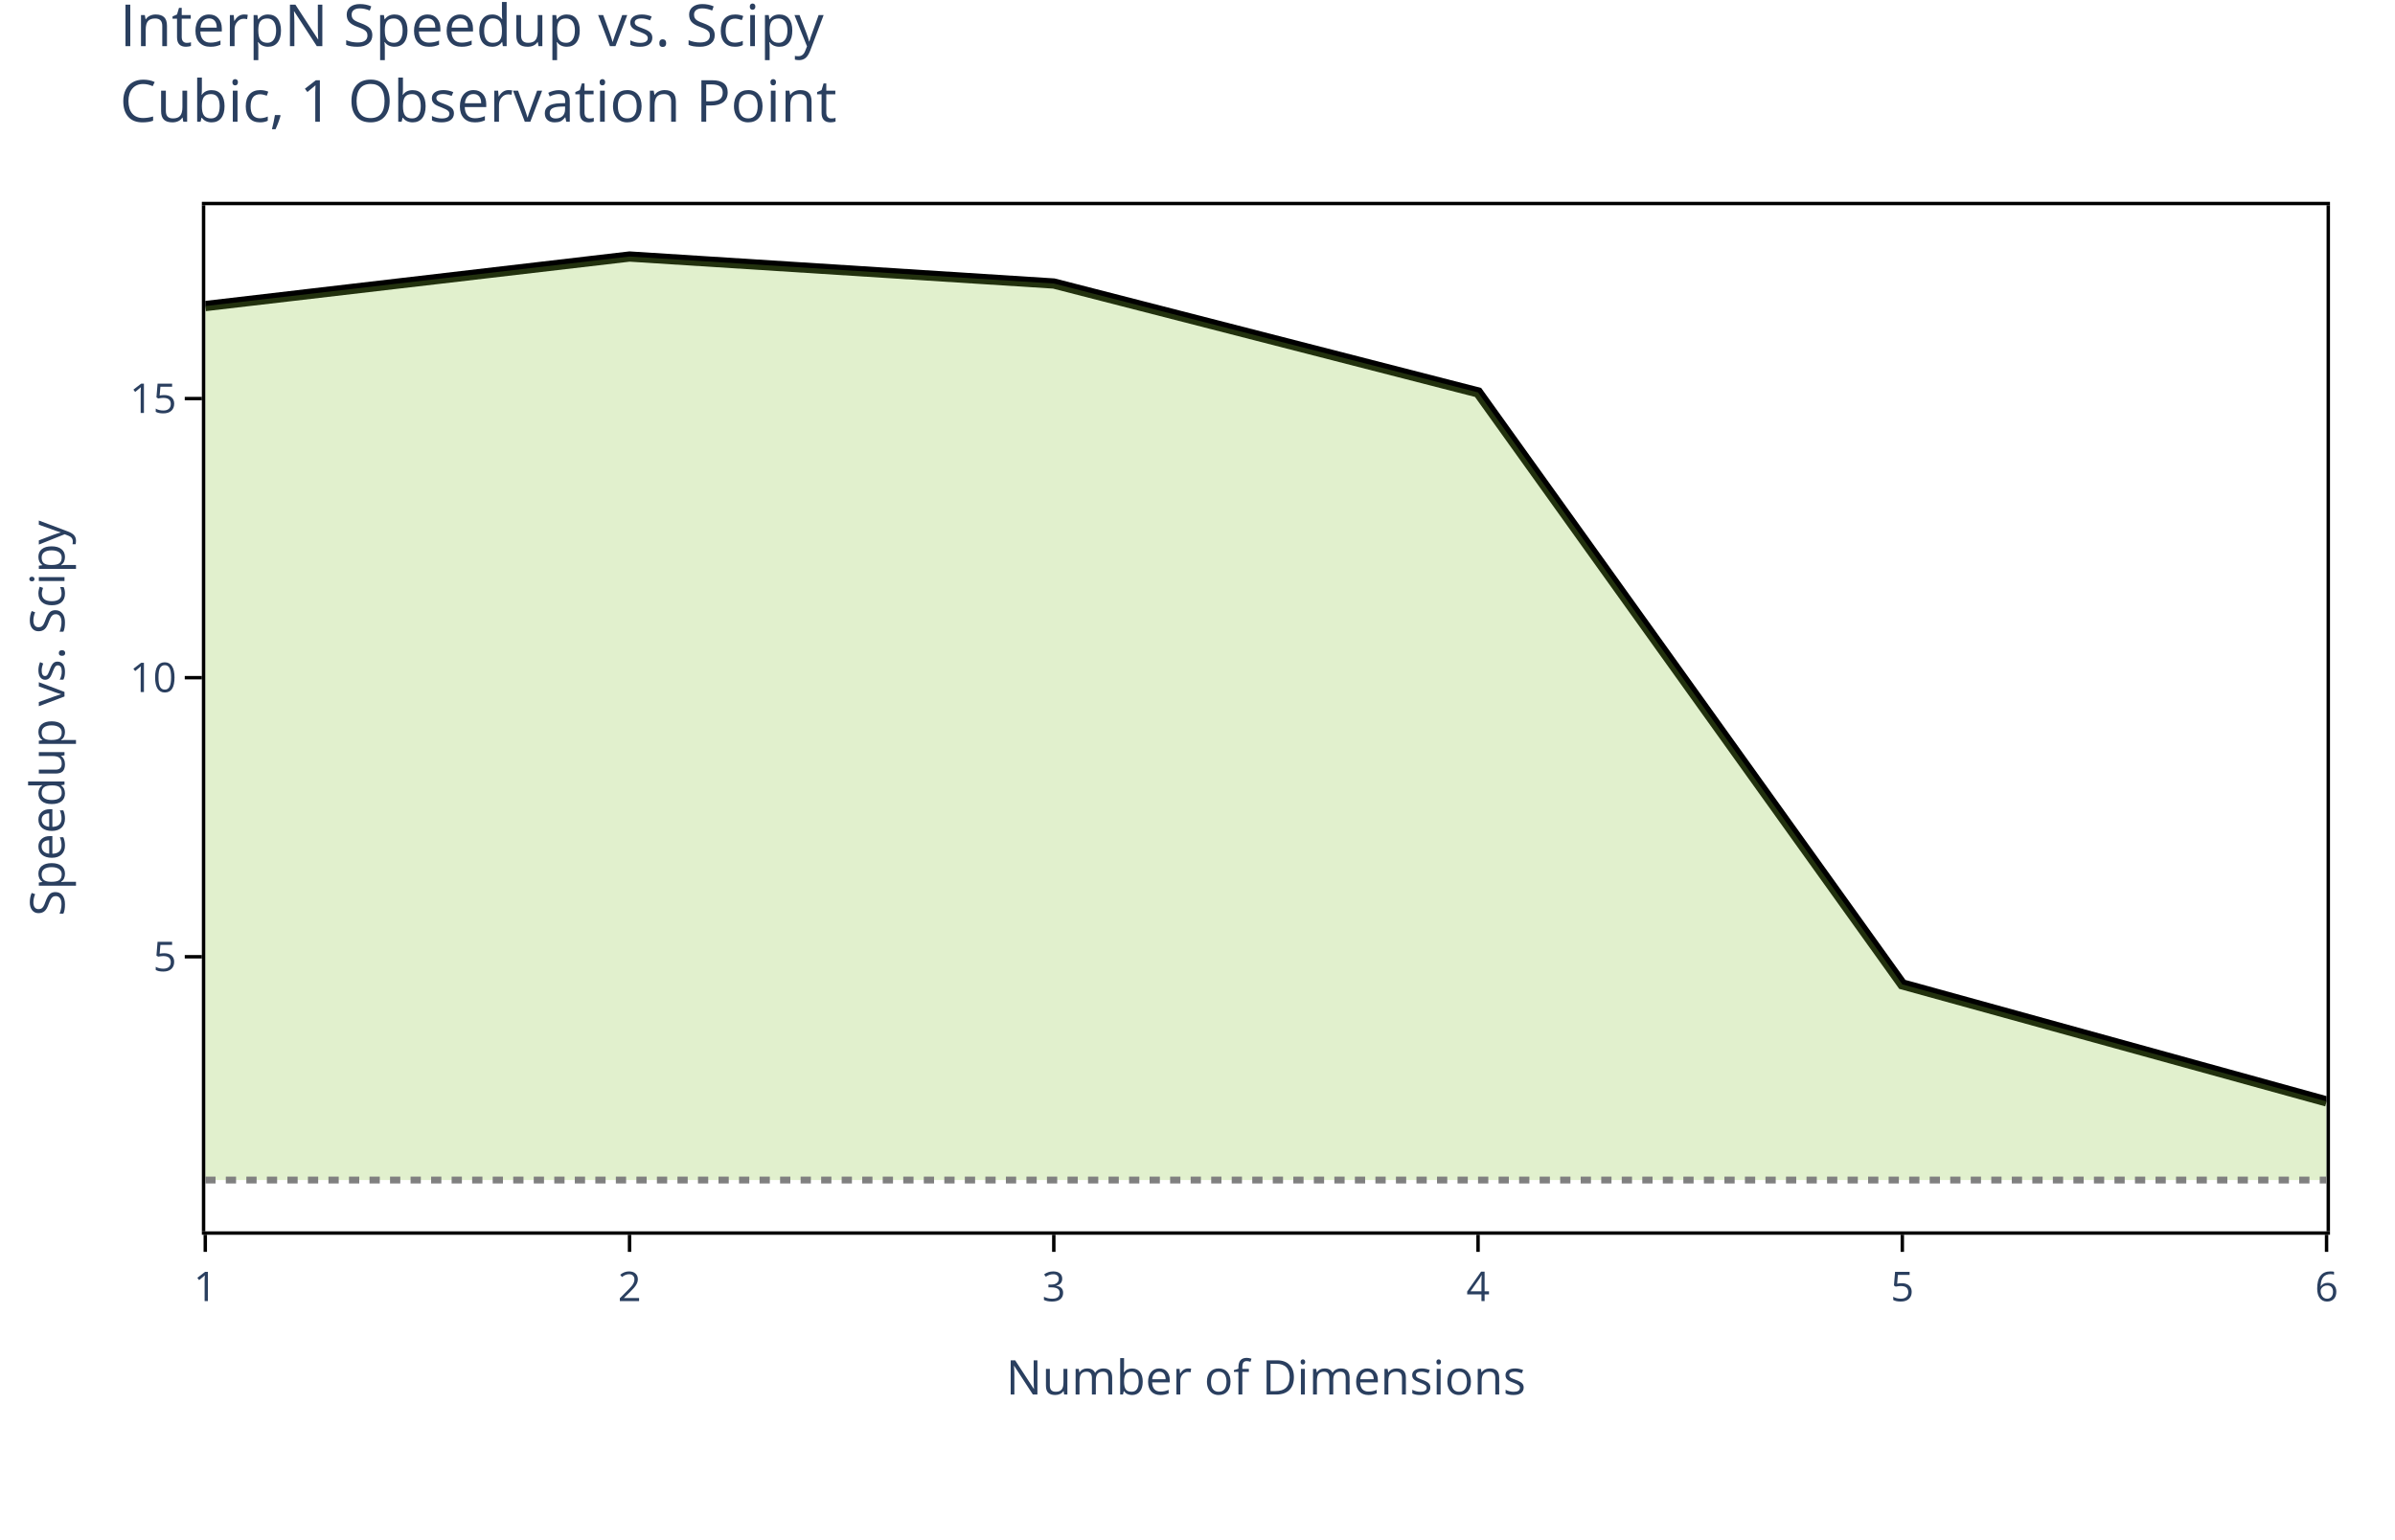
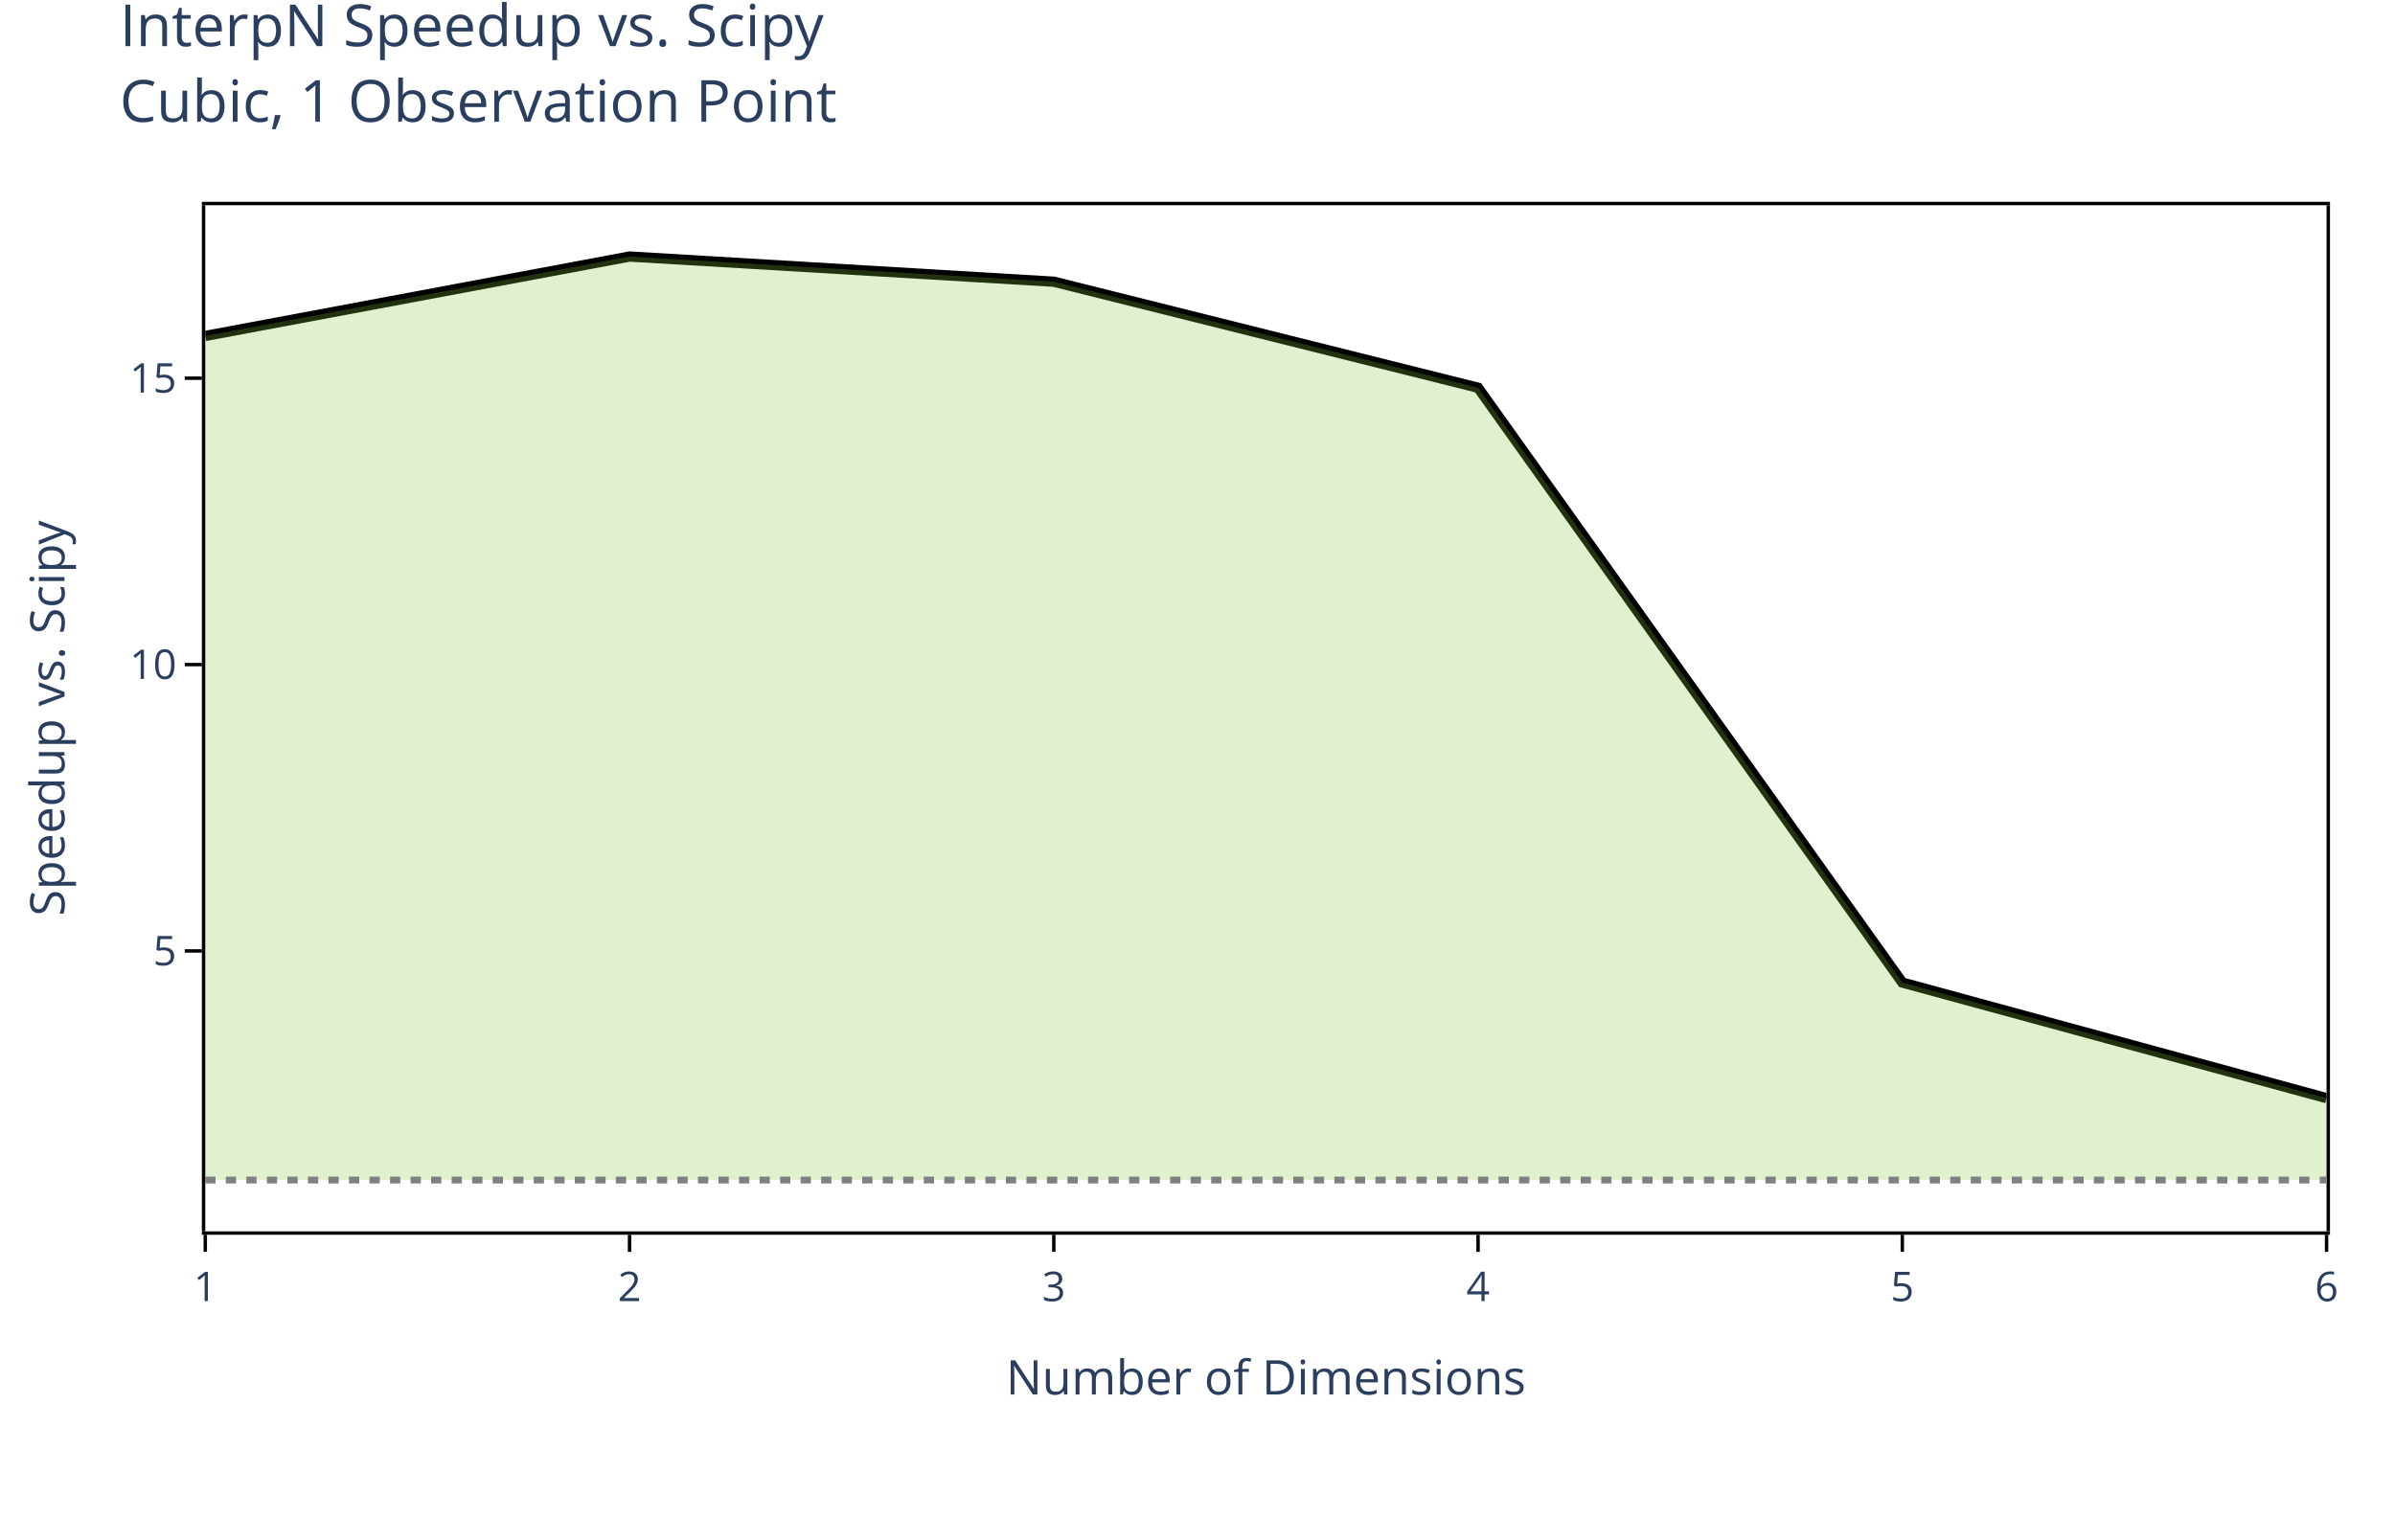
<svg xmlns="http://www.w3.org/2000/svg" class="main-svg" width="700" height="450" style="" viewBox="0 0 700 450">
  <rect x="0" y="0" width="700" height="450" style="fill: rgb(0, 0, 0); fill-opacity: 0;" />
-   <defs id="defs-11f6c9">
+   <defs id="defs-3011c9">
    <g class="clips">
-       <clipPath id="clip11f6c9xyplot" class="plotclip">
+       <clipPath id="clip3011c9xyplot" class="plotclip">
        <rect width="620" height="300" />
      </clipPath>
-       <clipPath class="axesclip" id="clip11f6c9x">
+       <clipPath class="axesclip" id="clip3011c9x">
        <rect x="60" y="0" width="620" height="450" />
      </clipPath>
-       <clipPath class="axesclip" id="clip11f6c9y">
+       <clipPath class="axesclip" id="clip3011c9y">
        <rect x="0" y="60" width="700" height="300" />
      </clipPath>
-       <clipPath class="axesclip" id="clip11f6c9xy">
+       <clipPath class="axesclip" id="clip3011c9xy">
        <rect x="60" y="60" width="620" height="300" />
      </clipPath>
    </g>
    <g class="gradients" />
    <g class="patterns" />
  </defs>
  <g class="bglayer">
    <rect class="bg" x="60" y="60" width="620" height="300" style="fill: rgb(0, 0, 0); fill-opacity: 0; stroke-width: 0;" />
  </g>
  <g class="layer-below">
    <g class="imagelayer" />
    <g class="shapelayer" />
  </g>
  <g class="cartesianlayer">
    <g class="subplot xy">
      <g class="layer-subplot">
        <g class="shapelayer" />
        <g class="imagelayer" />
      </g>
      <g class="minor-gridlayer">
        <g class="x" />
        <g class="y" />
      </g>
      <g class="gridlayer">
        <g class="x" />
        <g class="y" />
      </g>
      <g class="zerolinelayer" />
      <g class="layer-between">
        <g class="shapelayer" />
        <g class="imagelayer" />
      </g>
      <path class="xlines-below" />
      <path class="ylines-below" />
      <g class="overlines-below" />
      <g class="xaxislayer-below" />
      <g class="yaxislayer-below" />
      <g class="overaxes-below" />
      <g class="overplot">
-         <g class="xy" transform="translate(60,60)" clip-path="url(#clip11f6c9xyplot)">
+         <g class="xy" transform="translate(60,60)" clip-path="url(#clip3011c9xyplot)">
          <g class="scatterlayer mlayer">
-             <g class="trace scatter tracec0d86b" style="stroke-miterlimit: 2; opacity: 1;">
+             <g class="trace scatter traceac7963" style="stroke-miterlimit: 2; opacity: 1;">
              <g class="fills" />
              <g class="errorbars" />
              <g class="lines">
-                 <path class="js-line" d="M0,29.48L124,15L248,22.89L372,54.73L496,227.8L620,262.02" style="vector-effect: none; fill: none; stroke: rgb(0, 0, 0); stroke-opacity: 1; stroke-width: 3px; opacity: 1;" />
+                 <path class="js-line" d="M0,38.22L124,15L248,22.36L372,53.36L496,227.26L620,261.06" style="vector-effect: none; fill: none; stroke: rgb(0, 0, 0); stroke-opacity: 1; stroke-width: 3px; opacity: 1;" />
              </g>
              <g class="points" />
              <g class="text" />
            </g>
-             <g class="trace scatter traceec6fa7" style="stroke-miterlimit: 2; opacity: 1;">
+             <g class="trace scatter tracea1ee12" style="stroke-miterlimit: 2; opacity: 1;">
              <g class="fills">
                <g>
-                   <path class="js-fill" d="M0,29.48L124,15L248,22.89L372,54.73L496,227.8L620,262.02L620,285L0,285Z" style="fill: rgb(139, 196, 59); fill-opacity: 0.25; stroke-width: 0;" />
+                   <path class="js-fill" d="M0,38.22L124,15L248,22.36L372,53.36L496,227.26L620,261.06L620,285L0,285Z" style="fill: rgb(139, 196, 59); fill-opacity: 0.25; stroke-width: 0;" />
                </g>
              </g>
              <g class="errorbars" />
              <g class="lines">
-                 <path class="js-line" d="M0,29.48L124,15L248,22.89L372,54.73L496,227.8L620,262.02L620,285L0,285" style="vector-effect: none; fill: none; stroke: rgb(239, 85, 59); stroke-opacity: 1; stroke-width: 0px; opacity: 1;" />
+                 <path class="js-line" d="M0,38.22L124,15L248,22.36L372,53.36L496,227.26L620,261.06L620,285L0,285" style="vector-effect: none; fill: none; stroke: rgb(239, 85, 59); stroke-opacity: 1; stroke-width: 0px; opacity: 1;" />
              </g>
              <g class="points" />
              <g class="text" />
            </g>
          </g>
        </g>
      </g>
      <path class="xlines-above crisp" d="M59,360.5H681M59,59.5H681" style="fill: none; stroke-width: 1px; stroke: rgb(0, 0, 0); stroke-opacity: 1;" />
      <path class="ylines-above crisp" d="M59.5,60V360M680.5,60V360" style="fill: none; stroke-width: 1px; stroke: rgb(0, 0, 0); stroke-opacity: 1;" />
      <g class="overlines-above" />
      <g class="xaxislayer-above">
        <path class="xtick ticks crisp" d="M0,361v5" transform="translate(60,0)" style="stroke: rgb(0, 0, 0); stroke-opacity: 1; stroke-width: 1px;" />
        <path class="xtick ticks crisp" d="M0,361v5" transform="translate(184,0)" style="stroke: rgb(0, 0, 0); stroke-opacity: 1; stroke-width: 1px;" />
        <path class="xtick ticks crisp" d="M0,361v5" transform="translate(308,0)" style="stroke: rgb(0, 0, 0); stroke-opacity: 1; stroke-width: 1px;" />
        <path class="xtick ticks crisp" d="M0,361v5" transform="translate(432,0)" style="stroke: rgb(0, 0, 0); stroke-opacity: 1; stroke-width: 1px;" />
        <path class="xtick ticks crisp" d="M0,361v5" transform="translate(556,0)" style="stroke: rgb(0, 0, 0); stroke-opacity: 1; stroke-width: 1px;" />
        <path class="xtick ticks crisp" d="M0,361v5" transform="translate(680,0)" style="stroke: rgb(0, 0, 0); stroke-opacity: 1; stroke-width: 1px;" />
        <g class="xtick">
          <text text-anchor="middle" x="0" y="380.4" transform="translate(60,0)" style="font-family: 'Open Sans', verdana, arial, sans-serif; font-size: 12px; fill: rgb(42, 63, 95); fill-opacity: 1; white-space: pre; opacity: 1;">1</text>
        </g>
        <g class="xtick">
          <text text-anchor="middle" x="0" y="380.4" style="font-family: 'Open Sans', verdana, arial, sans-serif; font-size: 12px; fill: rgb(42, 63, 95); fill-opacity: 1; white-space: pre; opacity: 1;" transform="translate(184,0)">2</text>
        </g>
        <g class="xtick">
          <text text-anchor="middle" x="0" y="380.4" style="font-family: 'Open Sans', verdana, arial, sans-serif; font-size: 12px; fill: rgb(42, 63, 95); fill-opacity: 1; white-space: pre; opacity: 1;" transform="translate(308,0)">3</text>
        </g>
        <g class="xtick">
          <text text-anchor="middle" x="0" y="380.4" style="font-family: 'Open Sans', verdana, arial, sans-serif; font-size: 12px; fill: rgb(42, 63, 95); fill-opacity: 1; white-space: pre; opacity: 1;" transform="translate(432,0)">4</text>
        </g>
        <g class="xtick">
          <text text-anchor="middle" x="0" y="380.4" style="font-family: 'Open Sans', verdana, arial, sans-serif; font-size: 12px; fill: rgb(42, 63, 95); fill-opacity: 1; white-space: pre; opacity: 1;" transform="translate(556,0)">5</text>
        </g>
        <g class="xtick">
          <text text-anchor="middle" x="0" y="380.4" style="font-family: 'Open Sans', verdana, arial, sans-serif; font-size: 12px; fill: rgb(42, 63, 95); fill-opacity: 1; white-space: pre; opacity: 1;" transform="translate(680,0)">6</text>
        </g>
      </g>
      <g class="yaxislayer-above">
-         <path class="ytick ticks crisp" d="M59,0h-5" transform="translate(0,279.72)" style="stroke: rgb(0, 0, 0); stroke-opacity: 1; stroke-width: 1px;" />
-         <path class="ytick ticks crisp" d="M59,0h-5" transform="translate(0,198.13)" style="stroke: rgb(0, 0, 0); stroke-opacity: 1; stroke-width: 1px;" />
-         <path class="ytick ticks crisp" d="M59,0h-5" transform="translate(0,116.53)" style="stroke: rgb(0, 0, 0); stroke-opacity: 1; stroke-width: 1px;" />
+         <path class="ytick ticks crisp" d="M59,0h-5" transform="translate(0,278.02)" style="stroke: rgb(0, 0, 0); stroke-opacity: 1; stroke-width: 1px;" />
+         <path class="ytick ticks crisp" d="M59,0h-5" transform="translate(0,194.3)" style="stroke: rgb(0, 0, 0); stroke-opacity: 1; stroke-width: 1px;" />
+         <path class="ytick ticks crisp" d="M59,0h-5" transform="translate(0,110.57)" style="stroke: rgb(0, 0, 0); stroke-opacity: 1; stroke-width: 1px;" />
        <g class="ytick">
-           <text text-anchor="end" x="51.6" y="4.2" transform="translate(0,279.72)" style="font-family: 'Open Sans', verdana, arial, sans-serif; font-size: 12px; fill: rgb(42, 63, 95); fill-opacity: 1; white-space: pre; opacity: 1;">5</text>
+           <text text-anchor="end" x="51.6" y="4.2" transform="translate(0,278.02)" style="font-family: 'Open Sans', verdana, arial, sans-serif; font-size: 12px; fill: rgb(42, 63, 95); fill-opacity: 1; white-space: pre; opacity: 1;">5</text>
        </g>
        <g class="ytick">
-           <text text-anchor="end" x="51.6" y="4.2" style="font-family: 'Open Sans', verdana, arial, sans-serif; font-size: 12px; fill: rgb(42, 63, 95); fill-opacity: 1; white-space: pre; opacity: 1;" transform="translate(0,198.13)">10</text>
+           <text text-anchor="end" x="51.6" y="4.2" style="font-family: 'Open Sans', verdana, arial, sans-serif; font-size: 12px; fill: rgb(42, 63, 95); fill-opacity: 1; white-space: pre; opacity: 1;" transform="translate(0,194.3)">10</text>
        </g>
        <g class="ytick">
-           <text text-anchor="end" x="51.6" y="4.2" style="font-family: 'Open Sans', verdana, arial, sans-serif; font-size: 12px; fill: rgb(42, 63, 95); fill-opacity: 1; white-space: pre; opacity: 1;" transform="translate(0,116.53)">15</text>
+           <text text-anchor="end" x="51.6" y="4.2" style="font-family: 'Open Sans', verdana, arial, sans-serif; font-size: 12px; fill: rgb(42, 63, 95); fill-opacity: 1; white-space: pre; opacity: 1;" transform="translate(0,110.57)">15</text>
        </g>
      </g>
      <g class="overaxes-above" />
    </g>
  </g>
  <g class="polarlayer" />
  <g class="smithlayer" />
  <g class="ternarylayer" />
  <g class="geolayer" />
  <g class="funnelarealayer" />
  <g class="pielayer" />
  <g class="iciclelayer" />
  <g class="treemaplayer" />
  <g class="sunburstlayer" />
  <g class="glimages" />
-   <defs id="topdefs-11f6c9">
+   <defs id="topdefs-3011c9">
    <g class="clips" />
  </defs>
  <g class="layer-above">
    <g class="imagelayer" />
    <g class="shapelayer">
-       <g class="shape-group" data-index="0" clip-path="url(#clip11f6c9y)">
+       <g class="shape-group" data-index="0" clip-path="url(#clip3011c9y)">
        <path data-index="0" fill-rule="evenodd" d="M60,345L680,345" style="opacity: 1; stroke: rgb(128, 128, 128); stroke-opacity: 1; fill: rgb(0, 0, 0); fill-opacity: 0; stroke-dasharray: 3px, 3px; stroke-width: 2px;" />
      </g>
    </g>
  </g>
  <g class="infolayer">
    <g class="g-gtitle">
      <text class="gtitle" x="35" y="13.5" text-anchor="start" dy="0.7em" style="opacity: 1; font-family: 'Open Sans', verdana, arial, sans-serif; font-size: 17px; fill: rgb(42, 63, 95); fill-opacity: 1; white-space: pre;">
        <tspan class="line" dy="0em" x="35" y="13.5">InterpN Speedup vs. Scipy</tspan>
        <tspan class="line" dy="1.3em" x="35" y="13.5">Cubic, 1 Observation Point</tspan>
      </text>
    </g>
    <g class="g-xtitle">
      <text class="xtitle" x="370" y="407.706" text-anchor="middle" style="opacity: 1; font-family: 'Open Sans', verdana, arial, sans-serif; font-size: 14px; fill: rgb(42, 63, 95); fill-opacity: 1; white-space: pre;">Number of Dimensions</text>
    </g>
    <g class="g-ytitle">
      <text class="ytitle" transform="rotate(-90,18.85,210)" x="18.85" y="210" text-anchor="middle" style="opacity: 1; font-family: 'Open Sans', verdana, arial, sans-serif; font-size: 14px; fill: rgb(42, 63, 95); fill-opacity: 1; white-space: pre;">Speedup vs. Scipy</text>
    </g>
  </g>
</svg>
